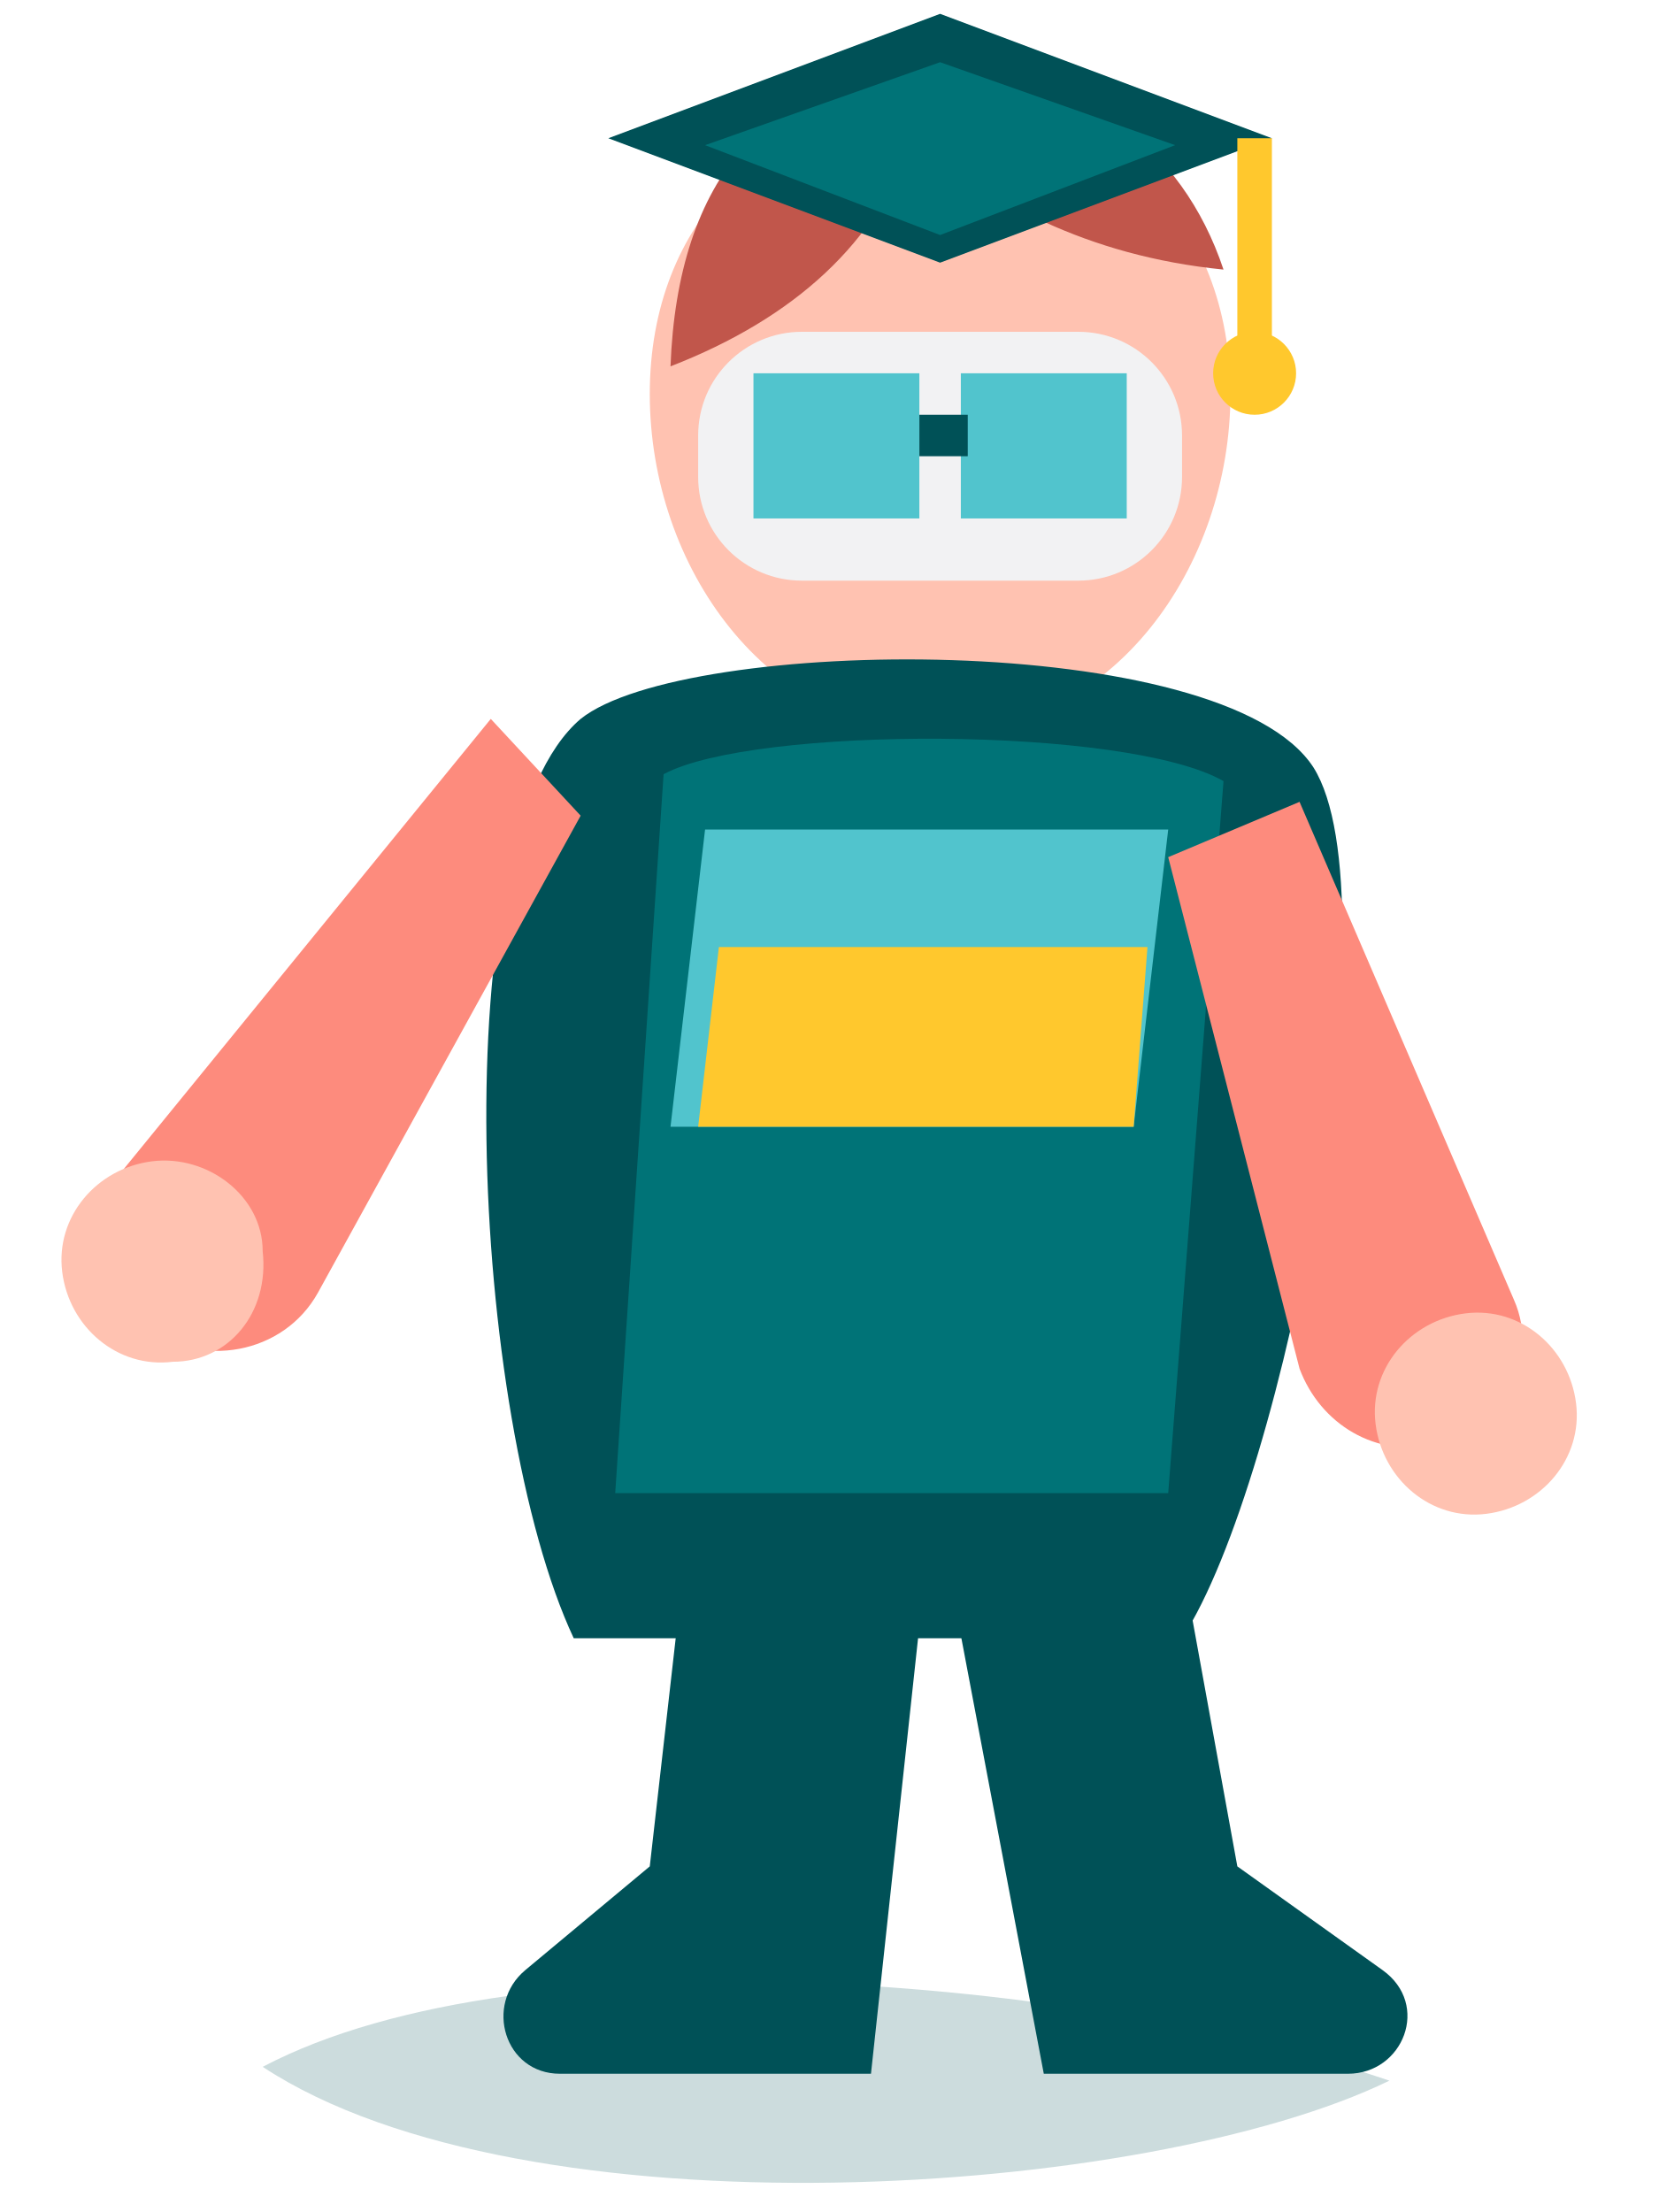
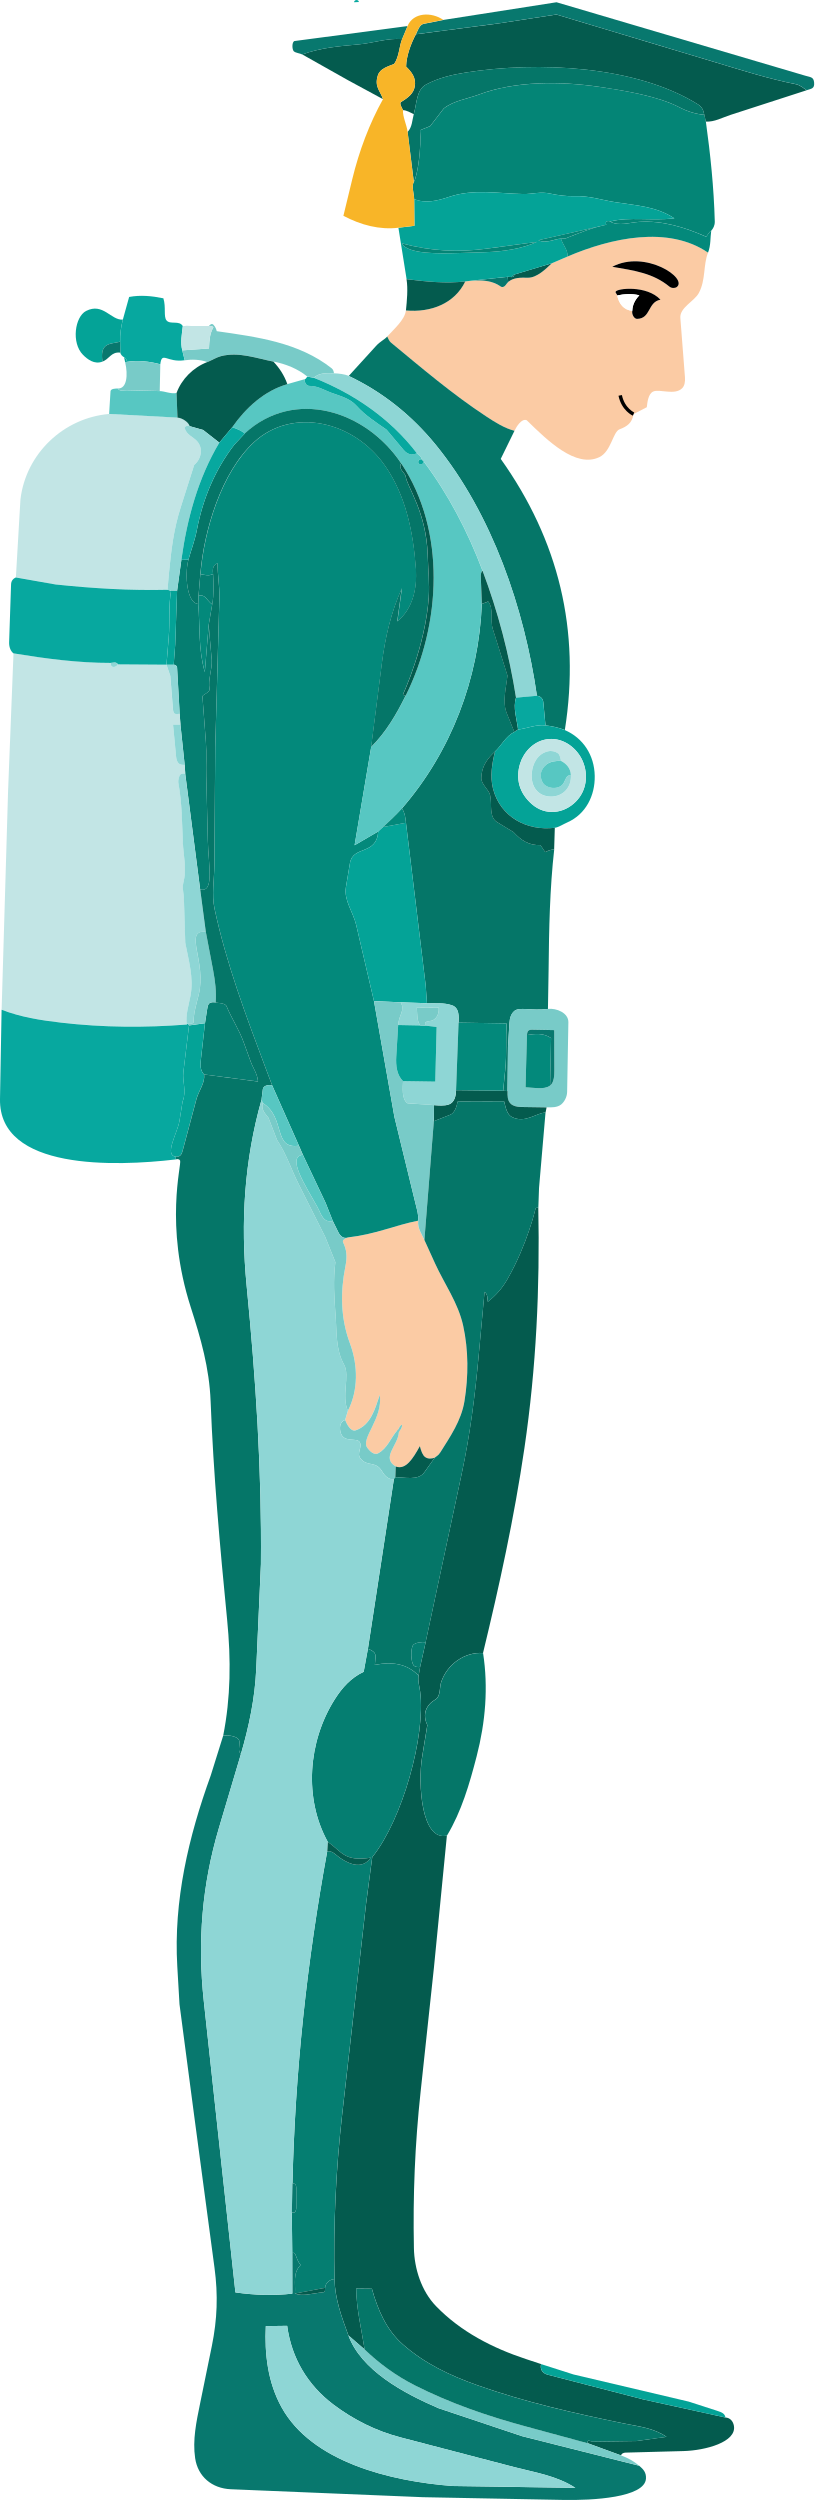
- <svg xmlns="http://www.w3.org/2000/svg" viewBox="0 0 240 320" role="img">
-   <path fill="#005157" opacity=".2" d="M38 299c38-20 119-13 163 2-35 17-125 23-163-2Z" />
-   <path fill="#ffc2b1" d="M94 57c0-25 17-42 42-42s42 17 42 42-17 49-42 49-42-24-42-49Z" />
-   <path fill="#c1564b" d="M97 53c1-27 14-43 39-43 20 0 35 11 41 29-20-2-34-10-45-19-5 15-17 26-35 33Z" />
-   <path fill="#005157" d="M84 104c15-12 93-13 106 7 12 19-4 103-19 126H83c-15-32-19-116 1-133Z" />
-   <path fill="#007377" d="M96 112c13-7 67-7 81 1l-8 103H89Z" />
-   <path fill="#51c4cd" d="M102 120h67l-5 43H97Z" />
-   <path fill="#ffc82d" d="M104 137h62l-2 26H101Z" />
-   <path fill="#005157" d="M99 226h35l-8 74H81c-8 0-11-10-5-15l18-15Zm38 0h34l8 44 21 15c7 5 3 15-5 15h-44Z" />
-   <path fill="#fd8b7d" d="m84 118-38 69c-5 9-17 11-25 5-7-6-8-16-3-23l53-65Zm104-2 31 72c4 9-2 19-11 21-9 2-17-3-20-11l-19-74Z" />
-   <path fill="#ffc2b1" d="M22 168c-8 1-14 8-13 16s8 14 16 13c8 0 14-7 13-16 0-8-8-14-16-13Zm190 22c-8 1-14 8-13 16s8 14 16 13c8-1 14-8 13-16s-8-14-16-13Z" />
-   <rect x="101" y="48" width="70" height="36" rx="15" fill="#f2f2f3" />
-   <path fill="#51c4cd" d="M109 54h24v21h-24zm30 0h24v21h-24z" />
-   <path fill="#005157" d="M133 60h7v6h-7z" />
-   <path fill="#005157" d="M136 5v17h-8V5z" />
-   <path fill="#005157" d="m136 2 48 18-48 18-48-18Z" />
-   <path fill="#007377" d="m136 9 34 12-34 13-34-13Z" />
-   <path fill="#ffc82d" d="M179 20h5v32h-5z" />
-   <circle cx="181.5" cy="54" r="6" fill="#ffc82d" />
+ <svg xmlns="http://www.w3.org/2000/svg" id="Layer_2" data-name="Layer 2" viewBox="0 0 234.72 720.74">
+   <defs>
+     <style>
+       .cls-1 {
+         fill: none;
+         stroke: #000;
+         stroke-miterlimit: 10;
+       }
+ 
+       .cls-2 {
+         fill: #07a89f;
+       }
+ 
+       .cls-3 {
+         fill: #045b4e;
+       }
+ 
+       .cls-4 {
+         fill: #78cbc8;
+       }
+ 
+       .cls-5 {
+         fill: #f8b528;
+       }
+ 
+       .cls-6 {
+         fill: #c2e5e5;
+       }
+ 
+       .cls-7 {
+         fill: #057668;
+       }
+ 
+       .cls-8 {
+         fill: #08786e;
+       }
+ 
+       .cls-9 {
+         fill: #057e71;
+       }
+ 
+       .cls-10 {
+         fill: #04a397;
+       }
+ 
+       .cls-11 {
+         fill: #57c7c2;
+       }
+ 
+       .cls-12 {
+         fill: #03897b;
+       }
+ 
+       .cls-13 {
+         fill: #048576;
+       }
+ 
+       .cls-14 {
+         fill: #fbcba4;
+       }
+ 
+       .cls-15 {
+         fill: #fefefe;
+       }
+ 
+       .cls-16 {
+         fill: #8ed6d5;
+       }
+     </style>
+   </defs>
+   <g id="Layer_1-2" data-name="Layer 1">
+     <g>
+       <path class="cls-2" d="M103.46.58l-1.36.07c-.05-.45.5-.77.94-.6.2.07.38.23.42.53Z" />
+       <g>
+         <g>
+           <g>
+             <path class="cls-14" d="M204.13,72.82c-1.43,3.56-.62,7.83-2.65,11.63-1.29,2.43-5.58,4.21-5.34,7.23l1.33,17.08c.1,1.27-.1,2.45-.8,3.16-2.15,2.18-6.57.1-8.38.97-1.39.66-1.65,3.01-1.82,4.51l-3.83,1.97c-.36,2.51-1.85,3.6-4.01,4.39-1.95.71-2.4,6.4-5.86,8.04-6.75,3.2-14.9-4.75-20.92-10.65-1.53-.62-3,1.97-3.54,3.06-2.87-.76-5.45-2.37-8.18-4.17-9.74-6.41-18.45-13.85-27.43-21.27-.54-.45-.74-1.12-1.07-1.74,1.79-2.03,5.07-4.77,5.39-7.52,7.24.64,14.05-2.01,17.11-8.38l1.83-.22c6.7-.47,8.09,1.78,8.73,1.84.93.09,1.3-1.01,1.82-1.46,1.55-1.34,3.7-1.26,5.66-1.22,2.59.05,5.27-2.58,6.93-4.19l4.51-1.93c12.55-5.38,29.04-8.99,40.51-1.13ZM195.06,82.79c3.48-2.51-9.04-10.91-18.55-5.88,6.37,1.09,11.77,1.82,16.52,5.75.63.52,1.63.42,2.03.14ZM183.65,91.93c4.01-.07,3.03-4.87,6.75-5.53-3.93-4.26-12.72-3.3-12.95-2.25-.06.28.41.62.49,1.03.48,2.41,1.91,4.21,4.34,4.43-.21,1.03.55,2.33,1.37,2.32Z" />
+             <path d="M193.03,82.65c.63.52,1.63.42,2.03.14,3.48-2.51-9.04-10.91-18.55-5.88,6.37,1.09,11.77,1.82,16.52,5.75Z" />
+             <path d="M177.94,85.18c2.02-.41,3.93-.62,6.39-.05-1.32,1.4-1.98,2.79-2.04,4.48-.21,1.03.55,2.33,1.37,2.32,4.01-.07,3.03-4.87,6.75-5.53-3.93-4.26-12.72-3.3-12.95-2.25-.06.28.41.62.49,1.03Z" />
+             <path class="cls-3" d="M148.23,79.16c.07.6-.4.75-.81.72l-1.06-.08.15,1.49c1.55-1.34,3.7-1.26,5.66-1.22,2.59.05,5.27-2.58,6.93-4.19l-10.87,3.28Z" />
+             <path class="cls-15" d="M177.94,85.18c.48,2.41,1.91,4.21,4.34,4.43.06-1.69.72-3.08,2.04-4.48-2.45-.58-4.36-.36-6.39.05Z" />
+             <path class="cls-8" d="M135.96,80.91c6.7-.47,8.09,1.78,8.73,1.84.93.09,1.3-1.01,1.82-1.46l-.15-1.49-10.39,1.11Z" />
+             <path class="cls-1" d="M182.65,119.38s-3.01-1.32-3.85-5.39" />
+           </g>
+           <g>
+             <path class="cls-14" d="M120.56,351.93c-.23,2.2,1.02,3.87,1.78,5.55l3.03,6.67c2.72,5.99,6.7,11.44,8.15,18.04,1.55,7.08,1.54,14.58.38,21.73-.91,5.65-4.16,10.3-6.92,14.72l-.68.85-.99.76c-.84.27-1.88.44-2.77-.21-.72-.53-1.13-1.69-1.51-3.14-1.98,3.62-4.07,6.94-6.95,5.88-4.28-2.59.65-5.92.91-9.92l-.52-.42c-1.74,1.94-2.75,5.09-5.47,6.54-1.23.66-2.58-.83-3.14-1.63-1.91-2.74,4.58-8.36,3.62-15.24-1.33,3.94-2.54,8.72-6.92,10.23-1.53.53-2.68-2.01-3.06-2.97l.8-2.65c2.98-5.82,2.97-13.03.59-19.43-2.7-7.26-2.82-14.69-1.3-22.27,1.04-5.2-.99-6.6-.7-7.34.16-.4.89-.86,1.38-.92,8.06-.91,13.4-3.47,20.29-4.84ZM115.23,412.5c.4-.48.75-1.13.68-1.8-.78.41-.84,1.09-1.11,1.39l.43.41Z" />
+             <path class="cls-4" d="M99.51,409.38c-1.66.49-1.72,2.53-1.2,3.92.98,2.65,4.47,1.13,5.35,2.4.97,1.41-.98,3.23.28,4.79,2.03,2.51,4.34.51,6.25,3.75.79,1.34,1.95,2.44,3.37,2.18l.41-.54.12-3.1c-4.28-2.59.65-5.92.91-9.92,0-.13.14-.25.23-.36.4-.48.75-1.13.68-1.8-.78.41-.84,1.09-1.11,1.39l-.32.36c-1.74,1.94-2.75,5.09-5.47,6.54-1.23.66-2.58-.83-3.14-1.63-1.91-2.74,4.58-8.36,3.62-15.24-1.33,3.94-2.54,8.72-6.92,10.23-1.53.53-2.68-2.01-3.06-2.97Z" />
+             <path class="cls-3" d="M114.09,422.79l-.12,3.1c2.59-.05,6.58,1.1,8.37-1.43l2.98-4.2c-.84.27-1.88.44-2.77-.21-.72-.53-1.13-1.69-1.51-3.14-1.98,3.62-4.07,6.94-6.95,5.88Z" />
+             <path class="cls-3" d="M126.31,419.5c.29-.22.47-.52.68-.85l-.68.85Z" />
+           </g>
+         </g>
+         <g>
+           <path class="cls-13" d="M119.3,52.46c-.72,1.16.09,3.57.1,4.93,3.26,1.38,6.76.49,10.17-.66,6.94-2.34,14.1-.94,21.22-.79,2.84.06,4.93-.81,7.97-.1,1.78.41,4.87.8,6.75.73,4.42-.18,7.73,1.06,11.81,1.71,5.76.93,11.88,1.17,17.11,4.68-6.86.77-12.82-.54-18.53.9,2.46,1.44,5.47.29,8.38.1,6.76-.44,13.2,1.58,19.32,4.29.54-.7.91-1.41,1.47-1.78.51-.55,1.03-1.44,1-2.62-.27-9.87-1.27-19.36-2.57-28.79l-.44-1.95c-2.35-.2-4.88-.95-7.15-2.15-6.13-3.22-15.81-4.83-23.14-5.91-11.22-1.66-24.26-1.72-34.73,2.22-3.35,1.26-7.21,1.74-10.11,4.01l-3.9,5.08-2.94,1.19c.48,4.71-.7,13.2-1.78,14.92Z" />
+           <path class="cls-3" d="M119.91,9.87c-1.42,2.66-2.76,6.2-2.83,9.34,1.57,1.53,2.96,3.24,2.49,5.76-.35,1.92-1.81,3.17-3.94,4.43-.64.41.38,1.89.55,2.35,1.13.07,2.07.68,3.11,1.17.93-3.46.81-7.1,3.58-8.57,3.49-1.86,7.34-2.8,11.41-3.44,20.8-3.3,49.05-1.98,66.93,9.18,1.32.83,1.56,1.77,1.84,3.02l.44,1.95c2.49.13,4.68-1.14,7.16-1.95l21.9-7.09c-.82-.54-1.88-1.48-3.04-1.72-8.33-1.68-15.98-4.15-24.19-6.61l-44.92-13.5-16.64,2.56-23.85,3.13Z" />
+           <path class="cls-10" d="M129.57,56.73c6.94-2.34,14.1-.94,21.22-.79,2.84.06,4.93-.81,7.97-.1,1.78.41,4.87.8,6.75.73,4.42-.18,7.73,1.06,11.81,1.71,5.76.93,11.88,1.17,17.11,4.68-6.86.77-12.82-.54-18.53.9-.5-.34-1.72-.04-1.07.93l-19.62,4.47c2.32,1.07,4.73-.41,6.52-.46.56,1.84,2.04,3.25,1.9,5.15l-4.51,1.93-10.87,3.28c-.3.09-.61.49-.81.72l-1.06-.08-10.39,1.11-1.83.22c-5.56.67-11.18.06-16.94-.64l-2.36-14.83,4.63-.56-.07-7.72c3.26,1.38,6.76.49,10.17-.66ZM132.32,72.95l7.51-.24c5.05-.16,10.77-1,14.95-2.98l-14.23,1.93c-8.44,1.15-16.17.77-24.71-1.5,1.64,3.17,11.01,2.97,16.49,2.79Z" />
+           <path class="cls-8" d="M127.81,5.75l-5.71,1.14c-1.21.24-1.76,2.19-2.18,2.98l23.85-3.13,16.64-2.56,44.92,13.5c8.21,2.47,15.86,4.94,24.19,6.61,1.16.23,2.21,1.17,3.04,1.72,1.44-.47,2.32-.45,2.14-2.27-.16-1.58-1.02-1.46-2.56-1.92L160.44.65l-32.64,5.1Z" />
+           <path class="cls-3" d="M87.15,15.7l13.19,7.43,10.08,5.46c-.84-2.49-2.55-3.61-1.47-6.9.65-1.99,2.96-2.52,4.69-3.27,1.46-2.09,1.44-5.13,2.29-7.15-4.25-.35-8.34,1.16-12.66,1.54-5.66.5-11,1-16.12,2.88Z" />
+           <path class="cls-12" d="M175.89,63.86c-.5-.34-1.72-.04-1.07.93-4.05.8-7.79,2.37-11.83,3.98l-1.28.04c.56,1.84,2.04,3.25,1.9,5.15,12.55-5.38,29.04-8.99,40.51-1.13.83-2.06.62-4.25.93-6.35-.56.37-.93,1.08-1.47,1.78-6.12-2.71-12.56-4.73-19.32-4.29-2.9.19-5.91,1.33-8.38-.1Z" />
+           <path class="cls-8" d="M87.15,15.7c5.12-1.88,10.46-2.38,16.12-2.88,4.32-.38,8.41-1.89,12.66-1.54l1.58-3.77-32.67,4.33c-.74.4-.63,2.45-.15,2.93.51.51,1.83.59,2.45.94Z" />
+           <path class="cls-3" d="M117.2,80.49c.45,2.81.12,6.2-.17,9.02,7.24.64,14.05-2.01,17.11-8.38-5.56.67-11.18.06-16.94-.64Z" />
+           <path class="cls-7" d="M119.29,32.92c-.47,1.73-.45,3.77-1.78,5.11l1.79,14.43c1.08-1.72,2.26-10.22,1.78-14.92l2.94-1.19,3.9-5.08c2.9-2.27,6.76-2.75,10.11-4.01,10.47-3.94,23.51-3.88,34.73-2.22,7.33,1.09,17.01,2.69,23.14,5.91,2.27,1.19,4.8,1.95,7.15,2.15-.28-1.25-.52-2.19-1.84-3.02-17.88-11.16-46.12-12.48-66.93-9.18-4.08.65-7.92,1.58-11.41,3.44-2.77,1.47-2.65,5.11-3.58,8.57Z" />
+           <path class="cls-5" d="M117.51,7.5l-1.58,3.77c-.85,2.02-.83,5.06-2.29,7.15-1.73.75-4.04,1.28-4.69,3.27-1.08,3.29.63,4.41,1.47,6.9-3.9,6.96-6.9,14.96-8.87,23.1l-2.55,10.53c5.11,2.69,10.45,4.08,15.84,3.44l4.63-.56-.07-7.72c-.01-1.36-.82-3.78-.1-4.93l-1.79-14.43c-.21-1.93-1.47-4.41-1.33-6.29-.17-.45-1.19-1.93-.55-2.35,2.13-1.26,3.59-2.51,3.94-4.43.46-2.52-.93-4.23-2.49-5.76.07-3.14,1.41-6.68,2.83-9.34.43-.8.98-2.74,2.18-2.98l5.71-1.14c-3.44-2.36-8.65-2.17-10.3,1.75Z" />
+           <path class="cls-13" d="M115.83,70.16c1.64,3.17,11.01,2.97,16.49,2.79l7.51-.24c5.05-.16,10.77-1,14.95-2.98l-14.23,1.93c-8.44,1.15-16.17.77-24.71-1.5Z" />
+           <path class="cls-13" d="M161.71,68.8l1.28-.04c4.04-1.61,7.78-3.18,11.83-3.98l-19.62,4.47c2.32,1.07,4.73-.41,6.52-.46Z" />
+           <path class="cls-8" d="M147.42,79.88c.41.03.88-.13.81-.72-.3.09-.61.49-.81.72Z" />
+         </g>
+         <g>
+           <path class="cls-7" d="M138.91,174.11c-.84,21.56-8.86,42.61-23.02,58.94.9,1.45.99,2.81,1.15,4.16l5.68,46.8.37,5.22c2.23.08,4.9-.21,7.24.61,2.15.75,1.94,3.32,1.88,4.98l13.86.24c-.26,4.56.05,8.9-.41,13.43l-.59,5.97,1.25.09.13-12.52.42-7.08c.08-1.39.46-2.67,1.41-3.48,1.5-1.27,4.75,0,9.69-.59l.19-11.34c.12-11.82.34-23.28,1.62-34.69-.78.08-1.55.29-2.6.8l-1.36-2.01c-3.31.13-5.63-1.4-7.75-3.73l-4.74-2.89c-2.45-1.49-1.41-5.19-2.02-7.76-.4-1.7-2.56-3.1-2.54-4.95.04-3.45,1.89-5.75,3.98-7.69,1.82-1.69,3.08-4.41,5.55-5.6l-2.24-5.53c-1.25-3.32-.15-7.11.27-10.69l-4.26-13.52c-.82-2.61.4-5.58-1.31-7.88l-1.82.71Z" />
+           <path class="cls-7" d="M100.54,108.39c9.7,4.6,18.11,11.29,25.07,19.83,16.32,20.02,25.55,47.24,29.18,72.37.87.07,1.73.66,1.85,1.87l.63,6.66c1.8.21,3.97.66,5.57,1.35,4.56-28.79-1.77-54.69-18.48-78.17l3.96-8.1c-2.87-.76-5.45-2.37-8.18-4.17-9.74-6.41-18.45-13.85-27.43-21.27-.54-.45-.74-1.12-1.07-1.74-.84.95-2.04,1.38-3.26,2.75l-7.84,8.61Z" />
+           <path class="cls-16" d="M96.29,107.62c-1.98-.07-4.28-.16-5.81,1.29,11.63,4.61,22.1,11.81,29.71,21.75.4.53,1.29.85,1.37,1.75.02.24.46.44.58.59,7.16,9.53,12.78,20.36,17,31.55,4.48,11.88,7.69,24.09,9.64,36.58l6.02-.54c-3.63-25.12-12.86-52.35-29.18-72.37-6.96-8.54-15.37-15.23-25.07-19.83-1.14-.54-2.95-.72-4.25-.77Z" />
+           <path class="cls-10" d="M157.27,209.13c1.8.21,3.97.66,5.57,1.35,5.28,2.29,8.51,7.22,8.62,13.21.1,5.7-2.57,11.01-7.83,13.37-1.3.58-2.64,1.46-3.67,1.59-8,.98-15.7-3.08-17.81-11.24-.93-3.61-.28-7.39.59-10.79,1.82-1.69,3.08-4.41,5.55-5.6.3-.15.72-.64,1.09-.69,2.61-.34,5.22-1.51,7.89-1.2ZM166.03,231.08c3-3.03,3.73-7.61,1.91-11.76-1.52-3.47-5.29-6.65-9.78-6.24-4.24.38-7.17,3.75-8.2,7-1.4,4.47-.23,8.61,3.39,11.77,3.87,3.38,9.17,2.8,12.68-.76Z" />
+           <path class="cls-4" d="M146.43,302.02l.42-7.08c.08-1.39.46-2.67,1.41-3.48,1.5-1.27,4.75,0,9.69-.59,2.47-.3,5.96,1.14,5.91,3.85l-.36,20.1c-.03,1.52-.88,2.93-1.75,3.62-1.11.87-2.7.83-4.18.8l-7.34-.12c-1.27-.02-2.35-.31-3.01-.95-.94-.91-.93-2.23-.91-3.63l.13-12.52ZM159.83,308.53l-.04-11.56-6.45-.13c-.54-.01-1,.19-1.15.43-.13.2-.27.69-.28,1.13l-.4,15.07c2.35.07,5.31.79,7.08-.5,1.18-.86,1.25-3.16,1.24-4.43Z" />
+           <path class="cls-3" d="M159.76,244.85l.19-6.2c-8,.98-15.7-3.08-17.81-11.24-.93-3.61-.28-7.39.59-10.79-2.09,1.94-3.94,4.24-3.98,7.69-.02,1.85,2.14,3.25,2.54,4.95.61,2.58-.43,6.27,2.02,7.76l4.74,2.89c2.12,2.33,4.44,3.86,7.75,3.73l1.36,2.01c1.04-.51,1.82-.72,2.6-.8Z" />
+           <path class="cls-3" d="M145.06,314.45l-13.57-.16c-.05,1.43-.32,3.49-2.09,4.13-1.3.47-3.11.28-4.27.2l-.05,4.62,4.72-1.86c1.28-.53,1.83-2.24,2.15-3.82l13.39-.04c.44,1.75.78,3.74,2.22,4.49,3.81,2,7.14-1.22,9.72-1.26l.3-1.49-7.34-.12c-1.27-.02-2.35-.31-3.01-.95-.94-.91-.93-2.23-.91-3.63l-1.25-.09Z" />
+           <path class="cls-9" d="M52.29,161.4l-1.24,8.96-.53,15.4-.44,5.87c.2-.04.94.24.96.73l.75,13.37.23,3.2,1.22,11.57.16,2.56,4.31,33.37c4.17.98,2.38-6.88,2.2-14.29l-.44-18.32c-.08-3.5.16-6.36-.11-9.87l-1-13.24c.35-.52,2.17-1.17,2.04-1.99-.47-3.01.78-5.51.65-8.39l-.89-10.15-1.11,13.6c-1.95-6.8-1.35-13.23-1.9-19.65-3.22-.14-4.01-8.42-2.81-12.78l-2.04.05Z" />
+           <path class="cls-12" d="M57.76,165.51c1.16.23,2.44.61,3.67-.02-.05-.81-.41-2.42,1.3-3.12-.03,3.49.62,6.56.53,9.96l-.52,18.62-.68,24.4-.25,34c-.03,4.16-.84,8.57.05,12.67,3.4,15.74,8.96,30.58,14.6,45.58l2,5.3,7.72,17.39,1.13,2.61,6.56,13.87,2.08,5.24,1.59,3.22c.65,1.32,1.69,1.96,2.74,1.52,8.06-.91,13.4-3.47,20.29-4.84.16-1.56-.4-3.34-.84-5.15l-6.03-24.78-5.89-33.38-5.13-21.97c-.86-3.66-3.59-7.1-2.96-10.83l1.16-6.94c.87-5.2,7.66-2.16,8.17-9.16l-6.82,3.98,4.79-28.34,3.09-24.09c.98-7.66,2.66-14.76,5.76-21.66l-1.31,9.56c4.47-3.62,5.77-9.53,5.36-15.22-.76-10.49-2.86-20.88-8.77-29.48-9.06-13.18-26.86-17.14-37.87-7-9.46,8.71-14.44,25.5-15.49,38.05Z" />
+           <path class="cls-9" d="M62.17,289.01c-.55-.13-1.49-.14-1.93.36-.34.39-.42,1-.55,1.79l-.59,3.83-1.24,11.02c-.2,1.74.18,2.93.97,3.75l15.56,2.04c-.19-2.27-1.44-3.89-2.1-5.69l-2.07-5.69c-1.32-3.65-3.46-6.79-4.96-10.44-.56-.85-2.35-.79-3.1-.97Z" />
+           <path class="cls-12" d="M57.24,171.78l-.09,2.35c.56,6.41-.04,12.85,1.9,19.65l1.11-13.6,1.02-5.91c-1.71-1.31-1.99-3.06-3.95-2.49Z" />
+           <path class="cls-9" d="M57.76,165.51l-.52,6.27c1.95-.57,2.24,1.18,3.95,2.49.5-2.89.43-5.81.25-8.77-1.23.63-2.51.25-3.67.02Z" />
+           <path class="cls-11" d="M82.85,110.75c-6.57,1.85-12.03,6.84-15.91,12.43,1.35.41,2.5.91,3.64,1.78,14.33-13.18,34.93-6.61,45.12,8.67,12.93,19.38,11.51,46.24,1.26,66.94-2.62,5.28-5.63,10.53-9.95,14.78l-4.79,28.34,6.82-3.98,1.38-1.28c1.61-1.49,4.01-3.7,5.46-5.38,14.16-16.33,22.18-37.38,23.02-58.94l-.29-7.61c-.03-.86.04-1.62.5-1.95-4.22-11.2-9.84-22.02-17-31.55,0,.64-.63,1.07-1.14.81-.4-.2-.48-.65-.32-.95.17-.31.54-.5.89-.46-.08-.9-.97-1.22-1.37-1.75-1.41.76-2.79.27-3.82-.95l-4.92-5.85c-3.14-2.18-6.09-4.05-8.62-6.85-1.94-2.16-4.66-2.82-7.25-3.76-2.16-.78-3.86-1.99-6.34-1.99-1.04,0-1.53-1.24-1.33-1.94l-5.05,1.43Z" />
+           <path class="cls-10" d="M110.43,238.43l-1.38,1.28c-.52,6.99-7.31,3.95-8.17,9.16l-1.16,6.94c-.62,3.73,2.11,7.17,2.96,10.83l5.13,21.97,7.71.35,7.57.26-.37-5.22-5.68-46.8-6.61,1.22Z" />
+           <path class="cls-16" d="M123.08,289.23l-7.57-.26c1.38,2.35-.53,3.48-.72,6.54l6.39.13c-.99-1.41-.82-2.53-1.02-5.2l6.31.05c.18,1.83-.71,3.71-2.59,3.87-.55.05-1.01.17-1.21.37-.17.17-.14.72-.02.94l3.23.38-.39,15.77-9.3-.15c-.07,1.68-.48,5.18,1.29,6.4l7.64.53c1.17.08,2.97.27,4.27-.2,1.77-.64,2.04-2.7,2.09-4.13l.72-19.48c.06-1.66.27-4.23-1.88-4.98-2.33-.81-5.01-.53-7.24-.61Z" />
+           <path class="cls-12" d="M132.2,294.81l-.72,19.48,13.57.16.59-5.97c.47-4.54.16-8.87.41-13.43l-13.86-.24Z" />
+           <path class="cls-3" d="M138.91,174.11l1.82-.71c1.71,2.3.49,5.27,1.31,7.88l4.26,13.52c-.41,3.59-1.52,7.38-.27,10.69l2.24,5.53c.3-.15.72-.64,1.09-.69-.37-3.06-1.54-6.27-.6-9.2-1.96-12.49-5.17-24.7-9.64-36.58-.46.33-.54,1.09-.5,1.95l.29,7.61Z" />
+           <path class="cls-12" d="M110.43,238.43l6.61-1.22c-.16-1.36-.25-2.71-1.15-4.16-1.46,1.68-3.85,3.89-5.46,5.38Z" />
+           <path class="cls-4" d="M107.81,288.61l5.89,33.38,6.03,24.78c.44,1.81,1,3.59.84,5.15-.23,2.2,1.02,3.87,1.78,5.55l2.72-34.24.05-4.62-7.64-.53c-1.77-1.22-1.35-4.72-1.29-6.4-1.79-1.73-2.11-4.41-1.95-7.07l.55-9.1c.18-3.06,2.1-4.19.72-6.54l-7.71-.35Z" />
+           <path class="cls-2" d="M154.79,200.59l-6.02.54c-.93,2.93.23,6.14.6,9.2,2.61-.34,5.22-1.51,7.89-1.2l-.63-6.66c-.12-1.22-.98-1.8-1.85-1.87Z" />
+           <path class="cls-2" d="M88.59,108.57c-.25.36-.43.68-.69.75-.19.7.29,1.94,1.33,1.94,2.48,0,4.18,1.21,6.34,1.99,2.59.94,5.31,1.6,7.25,3.76,2.53,2.8,5.48,4.67,8.62,6.85l4.92,5.85c1.03,1.23,2.42,1.71,3.82.95-7.61-9.94-18.08-17.14-29.71-21.75l-1.88-.33Z" />
+           <path class="cls-2" d="M122.13,133c-.12-.16-.56-.35-.58-.59-.35-.04-.71.14-.89.46s-.08.75.32.95c.51.26,1.13-.17,1.14-.81Z" />
+           <path class="cls-12" d="M151.91,298.4l-.4,15.07c2.35.07,5.31.79,7.08-.5l.28-13.69c-2.14-1.52-4.63-1.26-6.96-.88Z" />
+           <path class="cls-8" d="M151.91,298.4c2.33-.38,4.82-.65,6.96.88l-.28,13.69c1.18-.86,1.25-3.16,1.24-4.43l-.04-11.56-6.45-.13c-.54-.01-1,.19-1.15.43-.13.2-.27.69-.28,1.13Z" />
+           <path class="cls-7" d="M70.58,124.96l-3.05,3.27c-5.53,7.19-9.02,15.5-10.75,24.45-.62,3.21-1.68,5.89-2.45,8.66-1.2,4.36-.41,12.65,2.81,12.78l.09-2.35.52-6.27c1.05-12.56,6.03-29.35,15.49-38.05,11.01-10.13,28.81-6.18,37.87,7,5.92,8.6,8.01,19,8.77,29.48.41,5.68-.89,11.6-5.36,15.22l1.31-9.56c-3.1,6.9-4.77,14-5.76,21.66l-3.09,24.09c4.31-4.25,7.33-9.5,9.95-14.78-.4-.11-.72-.18-.77-.36,0,.03,6.51-14,7.44-28.06.26-3.88-.17-7.91-.3-12.04-.38-12.58-6.02-19.84-6.35-22.75-.12-1.02-2.33-2.22-1.27-3.73-10.19-15.28-30.79-21.84-45.12-8.67Z" />
+           <g>
+             <path class="cls-6" d="M3.89,188.36l-1.56,39.62-1.86,63.1c5.48,2.13,11.09,3.02,17.11,3.72,12.23,1.43,24.32,1.48,36.27.55-.37-2.81.55-5.47,1.09-8.33.97-5.17-.57-10.18-1.51-15.22l-.39-12.61c-.06-1.78-.57-3.2-.11-4.95.98-3.74-.03-7.52-.19-11.27-.25-5.92-.24-11.45-1.32-17.36-.11-.6.22-1.72.42-2.13.18-.38.87-.62,1.57-.44l-.16-2.56c-.62.08-1.44-.04-1.84-.52-.32-.38-.56-1.04-.62-1.71l-.89-9.32h2.13s-.23-3.21-.23-3.21c-.51.14-1.08.2-1.43.01-.53-.29-.51-1.35-.55-1.8l-.73-9.07-1.1-3.25-14.01-.1c-.23.41-.6.66-.99.74-.76.16-1.18-.48-1.03-1.14-9.44,0-18.81-1.25-28.08-2.76Z" />
+             <path class="cls-6" d="M31.47,119.34c-13.1,1.13-24.02,11.39-25.58,24.69l-1.31,22.44,11.45,2.02c10.95,1.15,21.61,1.78,32.27,1.53l.42-4.77c.66-6.76,1.33-12.55,3.41-19.08l3.86-12.14c2.11-1.73,2.68-4.93.73-6.96-1.1-1.14-2.95-1.77-3.48-3.65-.14-.51,1.05-.9,1.44-.58-.3-1.16-2.18-2.39-3.51-2.46l-19.69-1.06Z" />
+             <path class="cls-2" d="M.46,291.08L0,316.82c-.37,20.63,33.22,19.5,50.68,17.44v-.79c-3.46-.47.52-6.87,1.07-10.35l.89-5.56c1.24-3.02-.11-5.67.23-8.5l1.63-13.42c-.1-.1-.19-.35-.23-.49-.1-.04-.37,0-.43.22-11.95.93-24.04.88-36.27-.55-6.02-.7-11.64-1.6-17.11-3.72Z" />
+             <path class="cls-2" d="M4.58,166.47c-.68.29-1.36.89-1.39,2l-.56,16.7c-.04,1.35.43,2.56,1.25,3.19,9.26,1.52,18.64,2.77,28.08,2.76.67,0,1.58-.39,2.02.41l14.01.1.64-7.74c.39-4.7-.08-9.18.68-13.58l-1.02-.28c-10.65.25-21.32-.38-32.27-1.53l-11.45-2.02Z" />
+             <path class="cls-2" d="M35.42,92.14c-.56,2.01-.82,4.26-.78,6.34l.07,3.19c.01.52.61,1.09,1.05,1.32.52.27.83.72.82,1.33,3.12-.51,6.47-.15,9.63.7.47-3.91,1.9-.38,7.04-1.17l-.71-2.86c-.58-2.29-.11-4.64.16-6.97-.99-1.75-3.6-.36-4.68-1.63-.93-1.09-.11-3.83-.92-6.39-3.29-.68-6.58-1-9.87-.39l-1.81,6.52Z" />
+             <path class="cls-4" d="M60.24,93.99c.52-.02.99.05,1.29.32-1.15,2.1-1.15,3.78-1.29,6.15l-7.7.55.71,2.86c2.07-.31,4.44-.24,6.51.51,1.13-.43,2.61-1.37,3.91-1.71,5.18-1.35,10.31.64,15.15,1.56,3.46.66,7.11,2.11,9.77,4.33l1.88.33c1.53-1.45,3.83-1.36,5.81-1.29-.05-.42-.19-1.05-.65-1.41-9.47-7.49-21.63-9.07-33.14-10.71-.2-.9-.73-1.82-1.26-2.06-.29-.13-.78.28-1,.56Z" />
+             <path class="cls-10" d="M29.53,104.26c-.11-1.23-.39-3.27.76-4.36s3.09-.97,4.35-1.42c-.05-2.08.22-4.32.78-6.34-3.4.29-5.7-5-10.6-2.49-3.21,1.64-4.33,9.18-.89,12.65,1.25,1.26,3.25,2.85,5.59,1.96Z" />
+             <path class="cls-11" d="M31.47,119.34l19.69,1.06-.27-7.09c-1.77.3-3.34-.53-4.85-.56l-9.56-.24c-.99-.02-2.05.39-2.48-.5-.57-.01-2.09,0-2.14.8l-.4,6.53Z" />
+             <path class="cls-4" d="M36.59,104.33l-.51.09c.88,3.78.47,7.65-2.07,7.58.42.89,1.49.48,2.48.5l9.56.24.17-7.71c-3.16-.85-6.5-1.22-9.63-.7Z" />
+             <path class="cls-6" d="M60.24,93.99h-5.02s-1.36-.08-1.36-.08l-1.15.13c-.28,2.33-.74,4.68-.16,6.97l7.7-.55c.13-2.37.14-4.05,1.29-6.15-.3-.27-.77-.34-1.29-.32Z" />
+             <path class="cls-8" d="M29.53,104.26c2.04-.77,2.55-2.94,5.18-2.59l-.07-3.19c-1.26.45-3.2.34-4.35,1.42s-.88,3.13-.76,4.36Z" />
+             <path class="cls-10" d="M36.08,104.42l.51-.09c0-.61-.3-1.06-.82-1.33l.31,1.42Z" />
+             <path class="cls-16" d="M53.84,295.35c.06-.22.33-.26.43-.22.28.12,1.19.03,1.52-.27,0-2.77.82-5.36,1.48-8.01,2.4-9.57-4.51-18.77,2.05-18.23l-1.62-12.2-4.31-33.37c-.7-.18-1.39.06-1.57.44-.19.41-.53,1.53-.42,2.13,1.08,5.91,1.06,11.44,1.32,17.36.16,3.74,1.17,7.52.19,11.27-.46,1.75.06,3.17.11,4.95l.39,12.61c.95,5.03,2.48,10.05,1.51,15.22-.53,2.86-1.46,5.52-1.09,8.33Z" />
+             <path class="cls-16" d="M50.08,191.63h-2.08s1.1,3.25,1.1,3.25l.73,9.07c.04.45.02,1.51.55,1.8.34.19.91.13,1.43-.01l-.75-13.37c-.03-.49-.76-.78-.96-.73Z" />
+             <path class="cls-16" d="M53.24,220.49l-1.22-11.57h-2.13s.89,9.34.89,9.34c.06.67.3,1.33.62,1.71.4.48,1.22.6,1.84.52Z" />
+             <path class="cls-16" d="M31.96,191.12c-.15.67.27,1.3,1.03,1.14.39-.08.77-.33.99-.74-.44-.79-1.35-.41-2.02-.41Z" />
+             <path class="cls-10" d="M54.5,295.63l-1.63,13.42c-.34,2.83,1,5.49-.23,8.5l-.89,5.56c-.56,3.48-4.53,9.89-1.08,10.35,1.55.14,1.78-1.01,2.14-2.35l3.8-14.21c.65-2.44,2.58-4.78,2.21-7.14-.79-.82-1.16-2.01-.97-3.75l1.24-11.02-4.6.64Z" />
+             <path class="cls-4" d="M54.27,295.13c.04.15.13.39.23.49l4.6-.64.59-3.83c.12-.79.2-1.4.55-1.79.44-.49,1.38-.49,1.93-.36.24-3.05-.12-6.12-.74-9.38l-2.1-11.02c-6.56-.54.35,8.66-2.05,18.23-.66,2.65-1.48,5.24-1.48,8.01-.33.3-1.24.39-1.52.27Z" />
+             <path class="cls-3" d="M59.76,104.38c-4.05,1.55-7.4,4.9-8.87,8.93l.27,7.09c1.33.07,3.21,1.3,3.51,2.46l3.9,1.11,4.66,3.64,3.71-4.42c3.88-5.59,9.34-10.58,15.91-12.43-.89-2.51-2.23-4.6-4.03-6.51-4.84-.93-9.96-2.91-15.15-1.56-1.3.34-2.78,1.27-3.91,1.71Z" />
+             <path class="cls-16" d="M48.3,170.03l1.02.28,1.73.05,1.24-8.96c1.64-11.84,4.78-23.46,10.94-33.8l-4.66-3.64-3.9-1.11c-.4-.32-1.59.07-1.44.58.53,1.88,2.38,2.51,3.48,3.65,1.95,2.03,1.38,5.22-.73,6.96l-3.86,12.14c-2.08,6.53-2.75,12.32-3.41,19.08l-.42,4.77Z" />
+             <path class="cls-10" d="M49.32,170.31c-.75,4.4-.28,8.88-.68,13.58l-.64,7.74h2.08s.44-5.87.44-5.87l.53-15.4-1.73-.05Z" />
+             <path class="cls-2" d="M66.94,123.18l-3.71,4.42c-6.15,10.33-9.3,21.95-10.94,33.8l2.04-.05c.76-2.77,1.83-5.46,2.45-8.66,1.73-8.95,5.22-17.26,10.75-24.45l3.05-3.27c-1.14-.87-2.29-1.37-3.64-1.78Z" />
+           </g>
+           <path class="cls-3" d="M116.96,200.57c10.26-20.7,11.67-47.55-1.26-66.94-1.06,1.51,1.15,2.71,1.27,3.73.34,2.91,5.98,10.17,6.35,22.75.12,4.13.55,8.16.3,12.04-.93,14.06-7.43,28.09-7.44,28.06.05.18.37.25.77.36Z" />
+           <path class="cls-10" d="M122.65,295.68l-1.47-.04-6.39-.13-.55,9.1c-.16,2.66.17,5.34,1.95,7.07l9.3.15.39-15.77-3.23-.38Z" />
+           <path class="cls-4" d="M121.18,295.64l1.47.04c-.12-.22-.15-.77.02-.94.2-.2.66-.32,1.21-.37,1.87-.17,2.77-2.04,2.59-3.87l-6.31-.05c.2,2.67.03,3.79,1.02,5.2Z" />
+         </g>
+         <g>
+           <path class="cls-3" d="M122.72,473.44l-1.6,7.12-.43,2.52c-.27,1.56.23,2.95.45,4.65,1.62,12.59-5.1,36.85-13.82,47.68l-1.77,13.38-6.89,60.74c-1.83,16.14-2.54,31.66-2.22,47.49.11,5.64,2.05,10.95,4.01,16.27l4.67,4.04c-.89-5.81-2.39-11.66-2.42-17.55l4.52.05c1.62,5.83,4.1,11.78,8.85,15.98,6.28,5.55,13.63,9.04,21.61,11.86,13.81,4.88,27.81,8.04,42.18,11,4.39.9,8.47,1.26,12.29,3.85l-8.64,1.22-12.53.19c-.27,0-.89-.22-1.09-.29-.31-.11-.63.13-.42.74l9.56,3.5c.14-.48.65-.78,1.3-.8l16.77-.45c6.22-.17,15.34-2.58,14.48-7.3-.23-1.25-1.03-2.3-2.47-2.38l-23.63-5.2-27.56-7.13c-1.64-.42-2.28-1.65-1.93-3.07l-4.41-1.46c-9.6-3.18-18.72-7.84-25.88-15.24-4.21-4.35-6.25-10.8-6.37-16.7-.31-15.36.29-29.83,1.92-45.01l3.86-35.97,3.73-38.01c-7.3,1.82-8.44-14.81-7.15-22.67l1.5-9.16c-1.51-3.14-.4-5.78,2.35-7.4,1.49-.88,1.15-3.48,1.6-4.87,1.73-5.36,6.96-8.89,12.11-8.49,4.71-19.45,8.96-38.82,11.94-59.09,3.42-23.27,4.47-46.2,4-69.33-.25-.05-.66.03-.78.21-.02.02-2.3,10.2-8.11,20.38-1.51,2.65-3.27,4.66-5.66,6.55-.19-1.17,0-2.1-.95-2.87l-1.68,18.27c-1.07,11.66-2.46,22.69-4.91,34.17l-10.4,48.57Z" />
+           <path class="cls-8" d="M69.04,502.22c.03,1.28-.54,2.59.42,3.46l-6.35,21.33c-4.87,16.36-6.21,32.82-4.37,49.8l4.11,37.93,5.02,46.16c5.76.8,10.97.96,16.41.35l-.02-11.7c1.21-.47.8,1.46,2.41,3.44-2.35,2.35-1.42,5.31-1.64,8.23,2.16.83,4.32.11,6.82-.2l1.4-.18c.54-.07.44-.82.47-1.27.1-1.41,1.34-2.42,2.71-2.54.11,5.64,2.05,10.95,4.01,16.27,3.68,9.99,15.71,16.57,26.01,20.99l24.04,8.05,33.8,8.53c1.21,1.03,2.05,1.95,1.94,3.71-.34,5.48-15.42,6.31-23.85,6.14l-40.46-.79-55.36-2.29c-5.49-.23-9.52-3.68-10.3-8.95s.35-10.48,1.43-15.79l3.38-16.54c1.57-7.69,1.82-14.72.78-22.49l-5.92-44.29-4.18-31.75-.64-10.97c-1.1-18.89,3.23-37.27,9.66-55.04l3.58-11.45c1.46-.2,4.65.14,4.69,1.85ZM165.86,717.23c-5.42-3.51-11.57-4.4-17.75-6.01l-32.59-8.52c-7.12-1.86-13.54-5.06-19.4-9.48-7.38-5.57-12.07-13.35-13.33-22.69l-6.16.08c-.38,7.94.54,16.16,4.56,23.43,8.7,15.71,31.25,21.3,49.36,22.67l35.31.53Z" />
+           <path class="cls-7" d="M61.43,165.49c.18,2.96.26,5.88-.25,8.77l-1.02,5.91.89,10.15c.12,2.88-1.12,5.38-.65,8.39.13.81-1.69,1.46-2.04,1.99l1,13.24c.27,3.51.02,6.37.11,9.87l.44,18.32c.18,7.41,1.96,15.28-2.2,14.29l1.62,12.2,2.1,11.02c.62,3.26.98,6.32.74,9.38.75.18,2.53.12,3.1.97,1.5,3.65,3.64,6.79,4.96,10.44l2.07,5.69c.65,1.8,1.9,3.42,2.1,5.69l-15.56-2.04c.37,2.36-1.56,4.7-2.21,7.14l-3.8,14.21c-.36,1.35-.59,2.5-2.14,2.35v.79c.47-.23,1.08-.04,1.23.32.52,1.18-4.58,18.45,3.07,42.28,2.9,9.03,5.36,17.52,5.73,27.15.82,21.17,2.68,41.78,4.76,62.96,1.14,11.57,1.03,22.44-1.13,33.39,1.46-.2,4.65.14,4.69,1.85.03,1.28-.54,2.59.42,3.46,2.31-7.95,4.03-15.99,4.41-24.51l1.35-30.23c.26-27.03-1.47-53.25-4.11-80.18-1.81-18.46-.65-36.24,4.28-53.69l.38-3.03c.13-1,1.37-1.37,2.68-1.14l-2-5.3c-5.64-15-11.2-29.84-14.6-45.58-.88-4.09-.08-8.51-.05-12.67l.25-34,.68-24.4.52-18.62c.09-3.4-.56-6.48-.53-9.96-1.72.7-1.35,2.31-1.3,3.12Z" />
+           <path class="cls-7" d="M125.07,323.24l-2.72,34.24,3.03,6.67c2.72,5.99,6.7,11.44,8.15,18.04,1.55,7.08,1.54,14.58.38,21.73-.91,5.65-4.16,10.3-6.92,14.72-.21.33-.39.63-.68.85l-.99.76-2.98,4.2c-1.79,2.53-5.78,1.38-8.37,1.43l-.41.54-7.48,48.91c.82.33,1.63.69,2,1.37.35.64.11,1.71,0,3.27,5.06-1.01,9.33-.31,12.61,3.11l.43-2.52c-.61.13-1.39.01-1.76-.32-.99-.91-1-5.08-.26-5.97.61-.73,2.38-.92,3.61-.82l10.4-48.57c2.46-11.48,3.84-22.51,4.91-34.17l1.68-18.27c.96.77.76,1.7.95,2.87,2.39-1.89,4.15-3.9,5.66-6.55,5.81-10.18,8.09-20.36,8.11-20.38.13-.18.54-.26.78-.21l.2-5.69,1.87-21.74c-2.58.05-5.91,3.26-9.72,1.26-1.44-.75-1.78-2.74-2.22-4.49l-13.39.04c-.32,1.58-.87,3.29-2.15,3.82l-4.72,1.86Z" />
+           <path class="cls-7" d="M128.87,529.18c4.18-6.97,6.47-14.82,8.55-22.87,2.55-9.87,3.38-19.88,1.85-29.72-5.15-.4-10.39,3.13-12.11,8.49-.45,1.39-.11,3.99-1.6,4.87-2.74,1.62-3.85,4.26-2.35,7.4l-1.5,9.16c-1.29,7.86-.15,24.49,7.15,22.67Z" />
+           <path class="cls-4" d="M184.29,710.87c-1.56-1.33-3.35-2.29-5.26-2.99l-9.56-3.5-17.97-4.88c-11.06-3-21.67-6.65-31.85-11.8-5.57-2.81-10.29-6.33-14.53-10.37l-4.67-4.04c3.68,9.99,15.71,16.57,26.01,20.99l24.04,8.05,33.8,8.53Z" />
+           <path class="cls-10" d="M156.02,681.56c-.35,1.42.29,2.65,1.93,3.07l27.56,7.13,23.63,5.2c-.15-1.16-1.13-1.53-2.37-1.93l-8.24-2.66-33.19-7.82-9.31-2.98Z" />
+           <path class="cls-9" d="M94.53,531.05c4.04,2.72,4.66,5.75,12.36,4.51-2.36,3.35-5.87,2.06-8.76.14-1.29-.86-2.22-2.2-3.79-1.98-5.81,31.6-9.29,63.65-10.02,95.74.76-.02,1.09.47,1.09,1.22v5.93c-.01.49-.22,1-.42,1.16-.17.14-.56.18-.86.13l.13,11.65c1.21-.47.8,1.46,2.41,3.44-2.35,2.35-1.42,5.31-1.64,8.23l8.69-1.65c.1-1.41,1.34-2.42,2.71-2.54-.32-15.83.39-31.35,2.22-47.49l6.89-60.74,1.77-13.38c8.73-10.83,15.44-35.09,13.82-47.68-.22-1.7-.72-3.09-.45-4.65-3.28-3.42-7.54-4.12-12.61-3.11.1-1.55.34-2.63,0-3.27-.37-.67-1.18-1.04-2-1.37l-1.22,6.63c-3.71,1.79-6.17,4.54-8.31,7.9-7.79,12.26-8.97,28.66-2.02,41.19Z" />
+           <path class="cls-7" d="M105.11,677.34c4.24,4.04,8.96,7.55,14.53,10.37,10.19,5.15,20.8,8.8,31.85,11.8l17.97,4.88c-.21-.61.11-.85.42-.74.19.07.82.3,1.09.29l12.53-.19,8.64-1.22c-3.82-2.58-7.9-2.94-12.29-3.85-14.38-2.96-28.38-6.12-42.18-11-7.98-2.82-15.33-6.32-21.61-11.86-4.75-4.2-7.22-10.14-8.85-15.98l-4.52-.05c.04,5.89,1.54,11.74,2.42,17.55Z" />
+           <path class="cls-9" d="M121.12,480.56l1.6-7.12c-1.22-.1-3,.09-3.61.82-.75.89-.74,5.06.26,5.97.37.34,1.14.46,1.76.32Z" />
+           <path class="cls-16" d="M69.46,505.67l-6.35,21.33c-4.87,16.36-6.21,32.82-4.37,49.8l4.11,37.93,5.02,46.16c5.76.8,10.97.96,16.41.35l-.02-11.7-.13-11.65.19-8.44c.74-32.09,4.21-64.13,10.02-95.74l.18-2.67c-6.95-12.53-5.77-28.93,2.02-41.19,2.13-3.36,4.6-6.12,8.31-7.9l1.22-6.63,7.48-48.91c-1.42.25-2.58-.84-3.37-2.18-1.91-3.24-4.22-1.24-6.25-3.75-1.26-1.56.69-3.38-.28-4.79-.88-1.27-4.37.25-5.35-2.4-.51-1.4-.45-3.43,1.2-3.92l.8-2.65c-1.95-4.27.65-10.12-1.08-13.25-2.51-4.53-2.09-9.38-2.48-14.44-.4-5.21-.71-9.92-.05-15.16l-2.94-7.3-7.73-15.36c-2.12-4.21-3.42-8.52-6.15-12.56l-2.48-6.42c-1.18-1.42-2.15-2.48-1.61-4.23l-.39-.94c-4.93,17.45-6.09,35.23-4.28,53.69,2.64,26.93,4.37,53.15,4.11,80.18l-1.35,30.23c-.38,8.52-2.1,16.57-4.41,24.51Z" />
+           <path class="cls-16" d="M130.55,716.7l35.31.53c-5.42-3.51-11.57-4.4-17.75-6.01l-32.59-8.52c-7.12-1.86-13.54-5.06-19.4-9.48-7.38-5.57-12.07-13.35-13.33-22.69l-6.16.08c-.38,7.94.54,16.16,4.56,23.43,8.7,15.71,31.25,21.3,49.36,22.67Z" />
+           <path class="cls-3" d="M85.04,661.21c2.16.83,4.32.11,6.82-.2l1.4-.18c.54-.07.44-.82.47-1.27l-8.69,1.65Z" />
+           <path class="cls-11" d="M75.39,317.07l.39.94c6.68,4.3,2.83,13.41,10.39,12.29l-7.72-17.39c-1.31-.24-2.55.13-2.68,1.14l-.38,3.03Z" />
+           <path class="cls-6" d="M149.96,220.07c1.02-3.25,3.95-6.62,8.2-7,4.49-.4,8.26,2.77,9.78,6.24,1.82,4.15,1.09,8.73-1.91,11.76-3.52,3.55-8.81,4.14-12.68.76-3.62-3.16-4.79-7.3-3.39-11.77ZM160.85,217.18c-.82-.55-1.8-.82-2.9-.56-2.96.69-4.45,3.52-4.66,6.4-.28,3.89,1.92,6.62,5.55,6.64,3.34.01,5.94-2.53,5.74-6.26-.11-2.04-1.4-3.29-2.86-4.05-.15-.69-.32-1.8-.87-2.17Z" />
+           <path class="cls-3" d="M94.53,531.05l-.18,2.67c1.57-.22,2.51,1.13,3.79,1.98,2.89,1.92,6.4,3.21,8.76-.14-7.71,1.24-8.32-1.79-12.36-4.51Z" />
+           <path class="cls-8" d="M84.13,637.89c.3.05.69.01.86-.13.2-.17.41-.67.41-1.16v-5.93c.01-.75-.31-1.24-1.08-1.22l-.19,8.44Z" />
+           <path class="cls-4" d="M75.78,318.01c-.53,1.75.44,2.81,1.61,4.23l2.48,6.42c2.72,4.04,4.03,8.35,6.15,12.56l7.73,15.36,2.94,7.3c-.65,5.24-.35,9.95.05,15.16.39,5.06-.03,9.91,2.48,14.44,1.73,3.13-.86,8.98,1.08,13.25,2.98-5.82,2.97-13.03.59-19.43-2.7-7.26-2.82-14.69-1.3-22.27,1.04-5.2-.99-6.6-.7-7.34.16-.4.89-.86,1.38-.92-1.05.44-2.09-.2-2.74-1.52l-1.59-3.22c-2.86.59-3.38-2.13-4.48-4.12-3.34-6.02-8.93-14.41-4.16-14.99l-1.13-2.61c-7.56,1.12-3.71-7.99-10.39-12.29Z" />
+           <path class="cls-11" d="M95.95,352.03l-2.08-5.24-6.56-13.87c-4.77.59.83,8.98,4.16,14.99,1.1,1.99,1.62,4.71,4.48,4.12Z" />
+           <path class="cls-16" d="M164.58,223.4c-1.39.12-1.48,1.31-2.08,2.35-1.23,2.11-5.16,1.67-6.13-.31s-.3-3.8,1.13-5.01c1.07-.9,2.65-1.11,4.23-1.09-.15-.69-.32-1.8-.87-2.17-.82-.55-1.8-.82-2.9-.56-2.96.69-4.45,3.52-4.66,6.4-.28,3.89,1.92,6.62,5.55,6.64,3.34.01,5.94-2.53,5.74-6.26Z" />
+           <path class="cls-11" d="M164.58,223.4c-.11-2.04-1.4-3.29-2.86-4.05-1.58-.01-3.15.2-4.23,1.09-1.44,1.2-2.14,2.98-1.13,5.01s4.91,2.42,6.13.31c.61-1.04.69-2.24,2.08-2.35Z" />
+         </g>
+       </g>
+     </g>
+   </g>
</svg>
